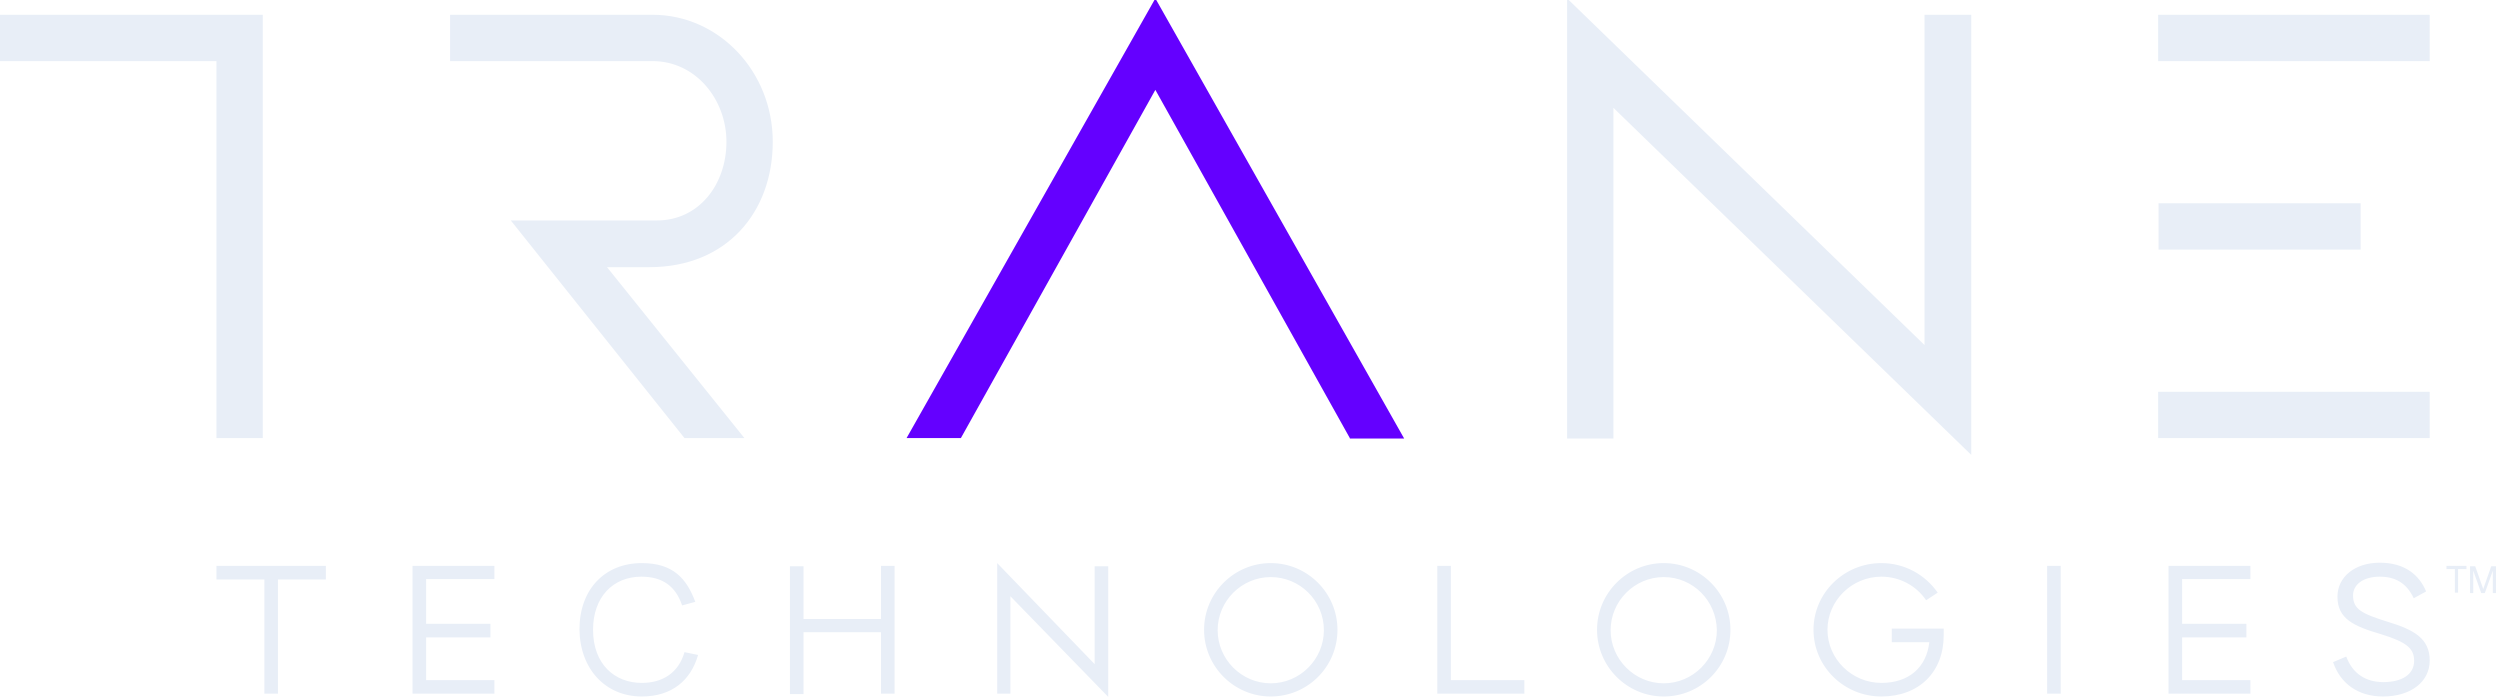
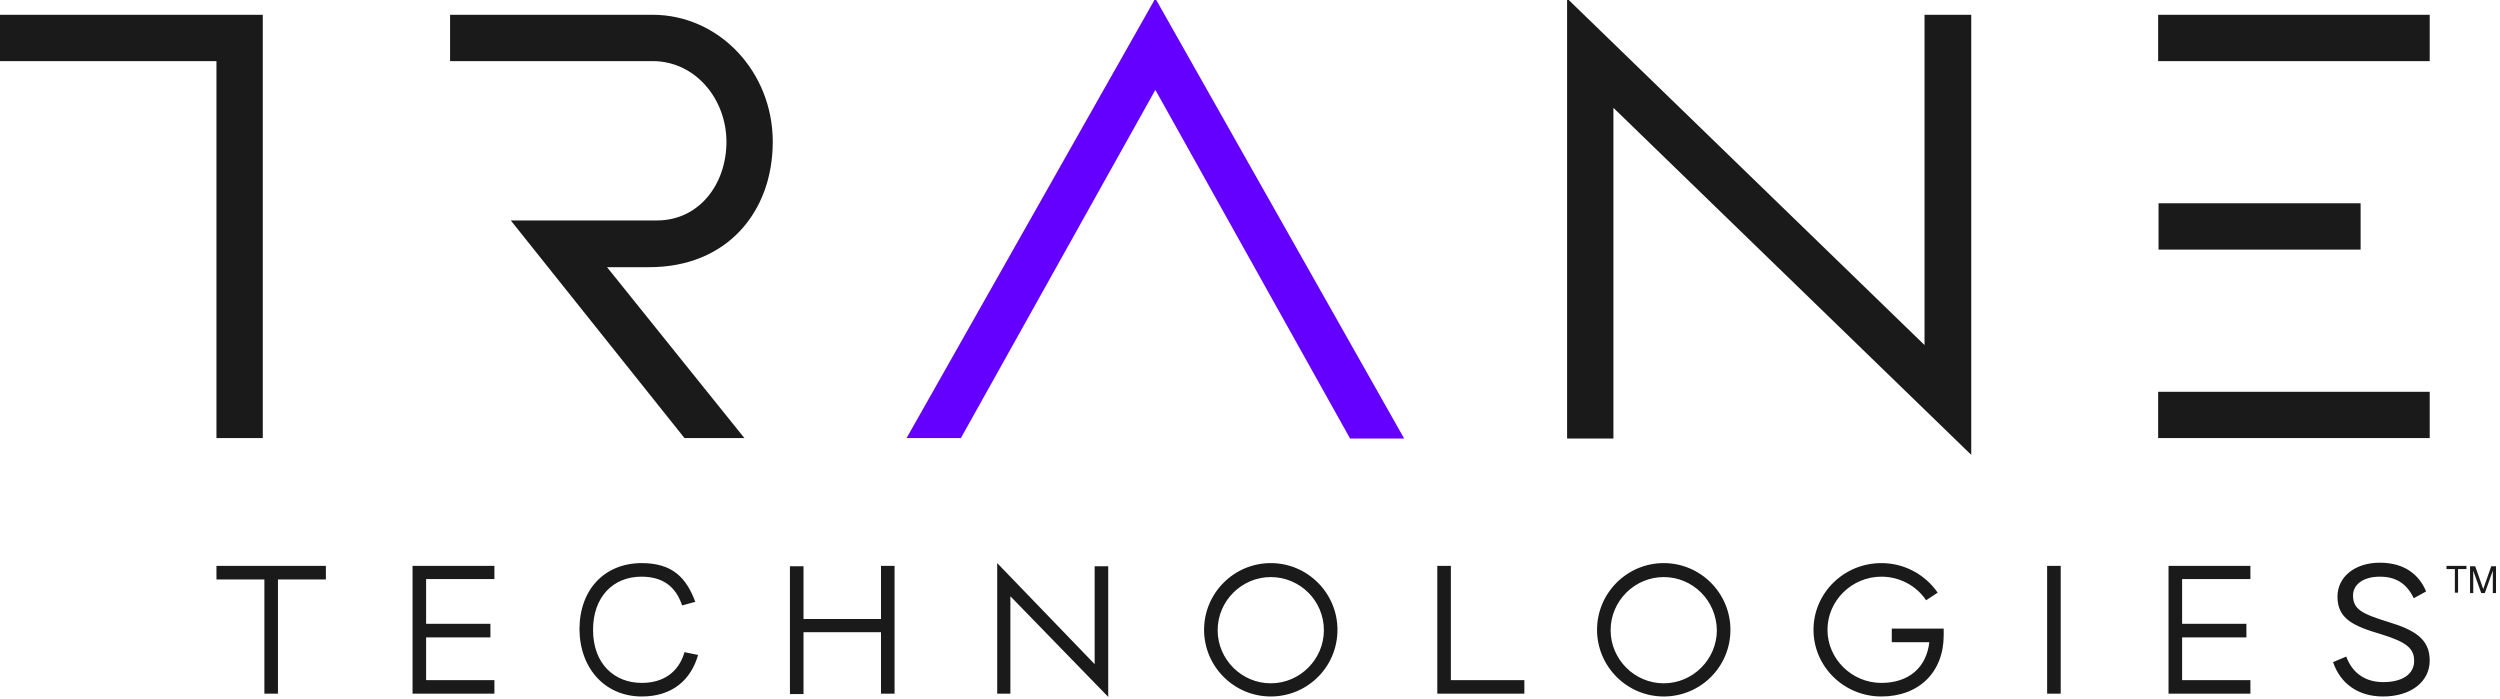
- <svg xmlns="http://www.w3.org/2000/svg" version="1.1" id="logo" x="0px" y="0px" width="626px" height="175px" viewBox="0 0 626 175" style="enable-background:new 0 0 626 175;" xml:space="preserve" fill="#e8eef7">
+ <svg xmlns="http://www.w3.org/2000/svg" version="1.1" id="logo" x="0px" y="0px" width="626px" height="175px" viewBox="0 0 626 175" style="enable-background:new 0 0 626 175;" xml:space="preserve" fill="#1a1a1a">
  <style type="text/css">
	.st0{fill:#6400FF;}
</style>
  <path id="black-plate" d="M416.6,174.4c-9.2,0-16.7-7.5-16.7-16.7c0-9.2,7.5-16.7,16.7-16.7c9.2,0,16.7,7.5,16.7,16.7  C433.3,167,425.8,174.4,416.6,174.4z M416.6,144.5c-7.3,0-13.3,6-13.3,13.3c0,7.3,6,13.3,13.3,13.3c7.3,0,13.3-6,13.3-13.3  C429.8,150.4,423.9,144.5,416.6,144.5z M69.6,173.7v-28.6h12v-3.4H54.2v3.4h12v28.6H69.6z M160.7,174.4c7.6,0,12.3-4.1,14.1-10.4  l-3.4-0.7c-1.5,5.2-5.5,7.7-10.7,7.7c-6.8,0-12.2-4.7-12.2-13.3c0-8.2,5-13.3,12.1-13.3c5.3,0,8.6,2.4,10.2,7.2l3.3-0.9  c-2.2-5.9-5.6-9.7-13.4-9.7c-9.2,0-15.6,6.5-15.6,16.6C145.2,167.5,151.6,174.4,160.7,174.4z M201.2,173.7v-15.4h19.4v15.4h3.4v-32  h-3.4V155h-19.4v-13.2h-3.4v32H201.2z M381.7,173.7v-3.4h-18.4v-28.6h-3.4v32H381.7z M596.7,174.4c7,0,11.7-3.7,11.7-9  c0-5.5-3.9-7.7-10.5-9.7c-6.4-2-8.7-3.1-8.7-6.6c0-2.7,2.5-4.7,6.7-4.7c3.9,0,6.7,1.6,8.5,5.4l3.1-1.7c-1.7-4.1-5.3-7.2-11.6-7.2  c-6.3,0-10.6,3.6-10.6,8.5c0,5.6,4.1,7.4,10.9,9.4c6.5,2,8.3,3.6,8.3,6.7c0,3.4-3.1,5.3-7.7,5.3c-4.4,0-7.7-2.1-9.3-6.4l-3.3,1.4  C586,171.1,590.4,174.4,596.7,174.4z M123.8,145.1v-3.4h-20.5v0h0v32l20.5,0v-3.4h-17.1v-10.7h16.1v-3.4h-16.1v-11.2H123.8z   M253,173.7v-24.4l24.5,25.2v-32.7h-3.4v24.5L249.7,141v32.7H253z M318.2,174.4c-9.2,0-16.7-7.5-16.7-16.7c0-9.2,7.5-16.7,16.7-16.7  s16.7,7.5,16.7,16.7C334.9,167,327.4,174.4,318.2,174.4z M318.2,144.5c-7.3,0-13.3,6-13.3,13.3c0,7.3,6,13.3,13.3,13.3  c7.3,0,13.3-6,13.3-13.3C331.5,150.4,325.5,144.5,318.2,144.5z M486.7,159.1v-1.7h-13v3.4h9.4c-0.7,6.3-5.1,10.2-12,10.2  c-7.4,0-13.5-6-13.5-13.3c0-7.3,6.1-13.3,13.5-13.3c4.5,0,8.7,2.2,11.2,5.9l2.9-1.9c-3.2-4.6-8.4-7.4-14.1-7.4  c-9.4,0-17,7.5-17,16.7c0,9.2,7.6,16.7,17,16.7C480.5,174.4,486.7,168.3,486.7,159.1z M512.6,141.7v32h3.4v-32H512.6z M608.4,3.7  h-68v11.6h68V3.7z M608.4,98.1h-68v11.6h68V98.1z M591.1,50.9h-50.6v11.6h50.6V50.9z M481.9,3.7v82.7L392.4-0.4v110.2H404V27  l89.6,86.9V3.7H481.9z M186.4,109.7L152,66.9h10.6c19.4,0,30.9-13.8,30.9-31.4S180,3.7,163.4,3.7h-50.7v11.6h50.7  c10.8,0,18.5,9.6,18.5,20.2c0,10.7-6.9,19.7-17.4,19.7h-36.6l43.5,54.5H186.4z M0,3.7v11.6h54.2v94.4h11.6V3.7H0z M615.5,142.5v5.9  h-0.8v-5.9h-2.1v-0.8h5v0.8H615.5z M625,148.5h-0.8v-5.6l-2,5.6h-0.9l-2-5.6v5.6h-0.8v-6.7h1.3l2,5.7l2-5.7h1.2V148.5z M563.5,145.1  v-3.4h-20.5v0h0v32l20.5,0v-3.4h-17.1v-10.7h16.1v-3.4h-16.1v-11.2H563.5z" />
  <path id="purple-uplift_1_" class="st0" d="M338,109.7l-48.7-87.2l-48.7,87.2H227L289.3-0.4l62.3,110.2H338z" />
</svg>
